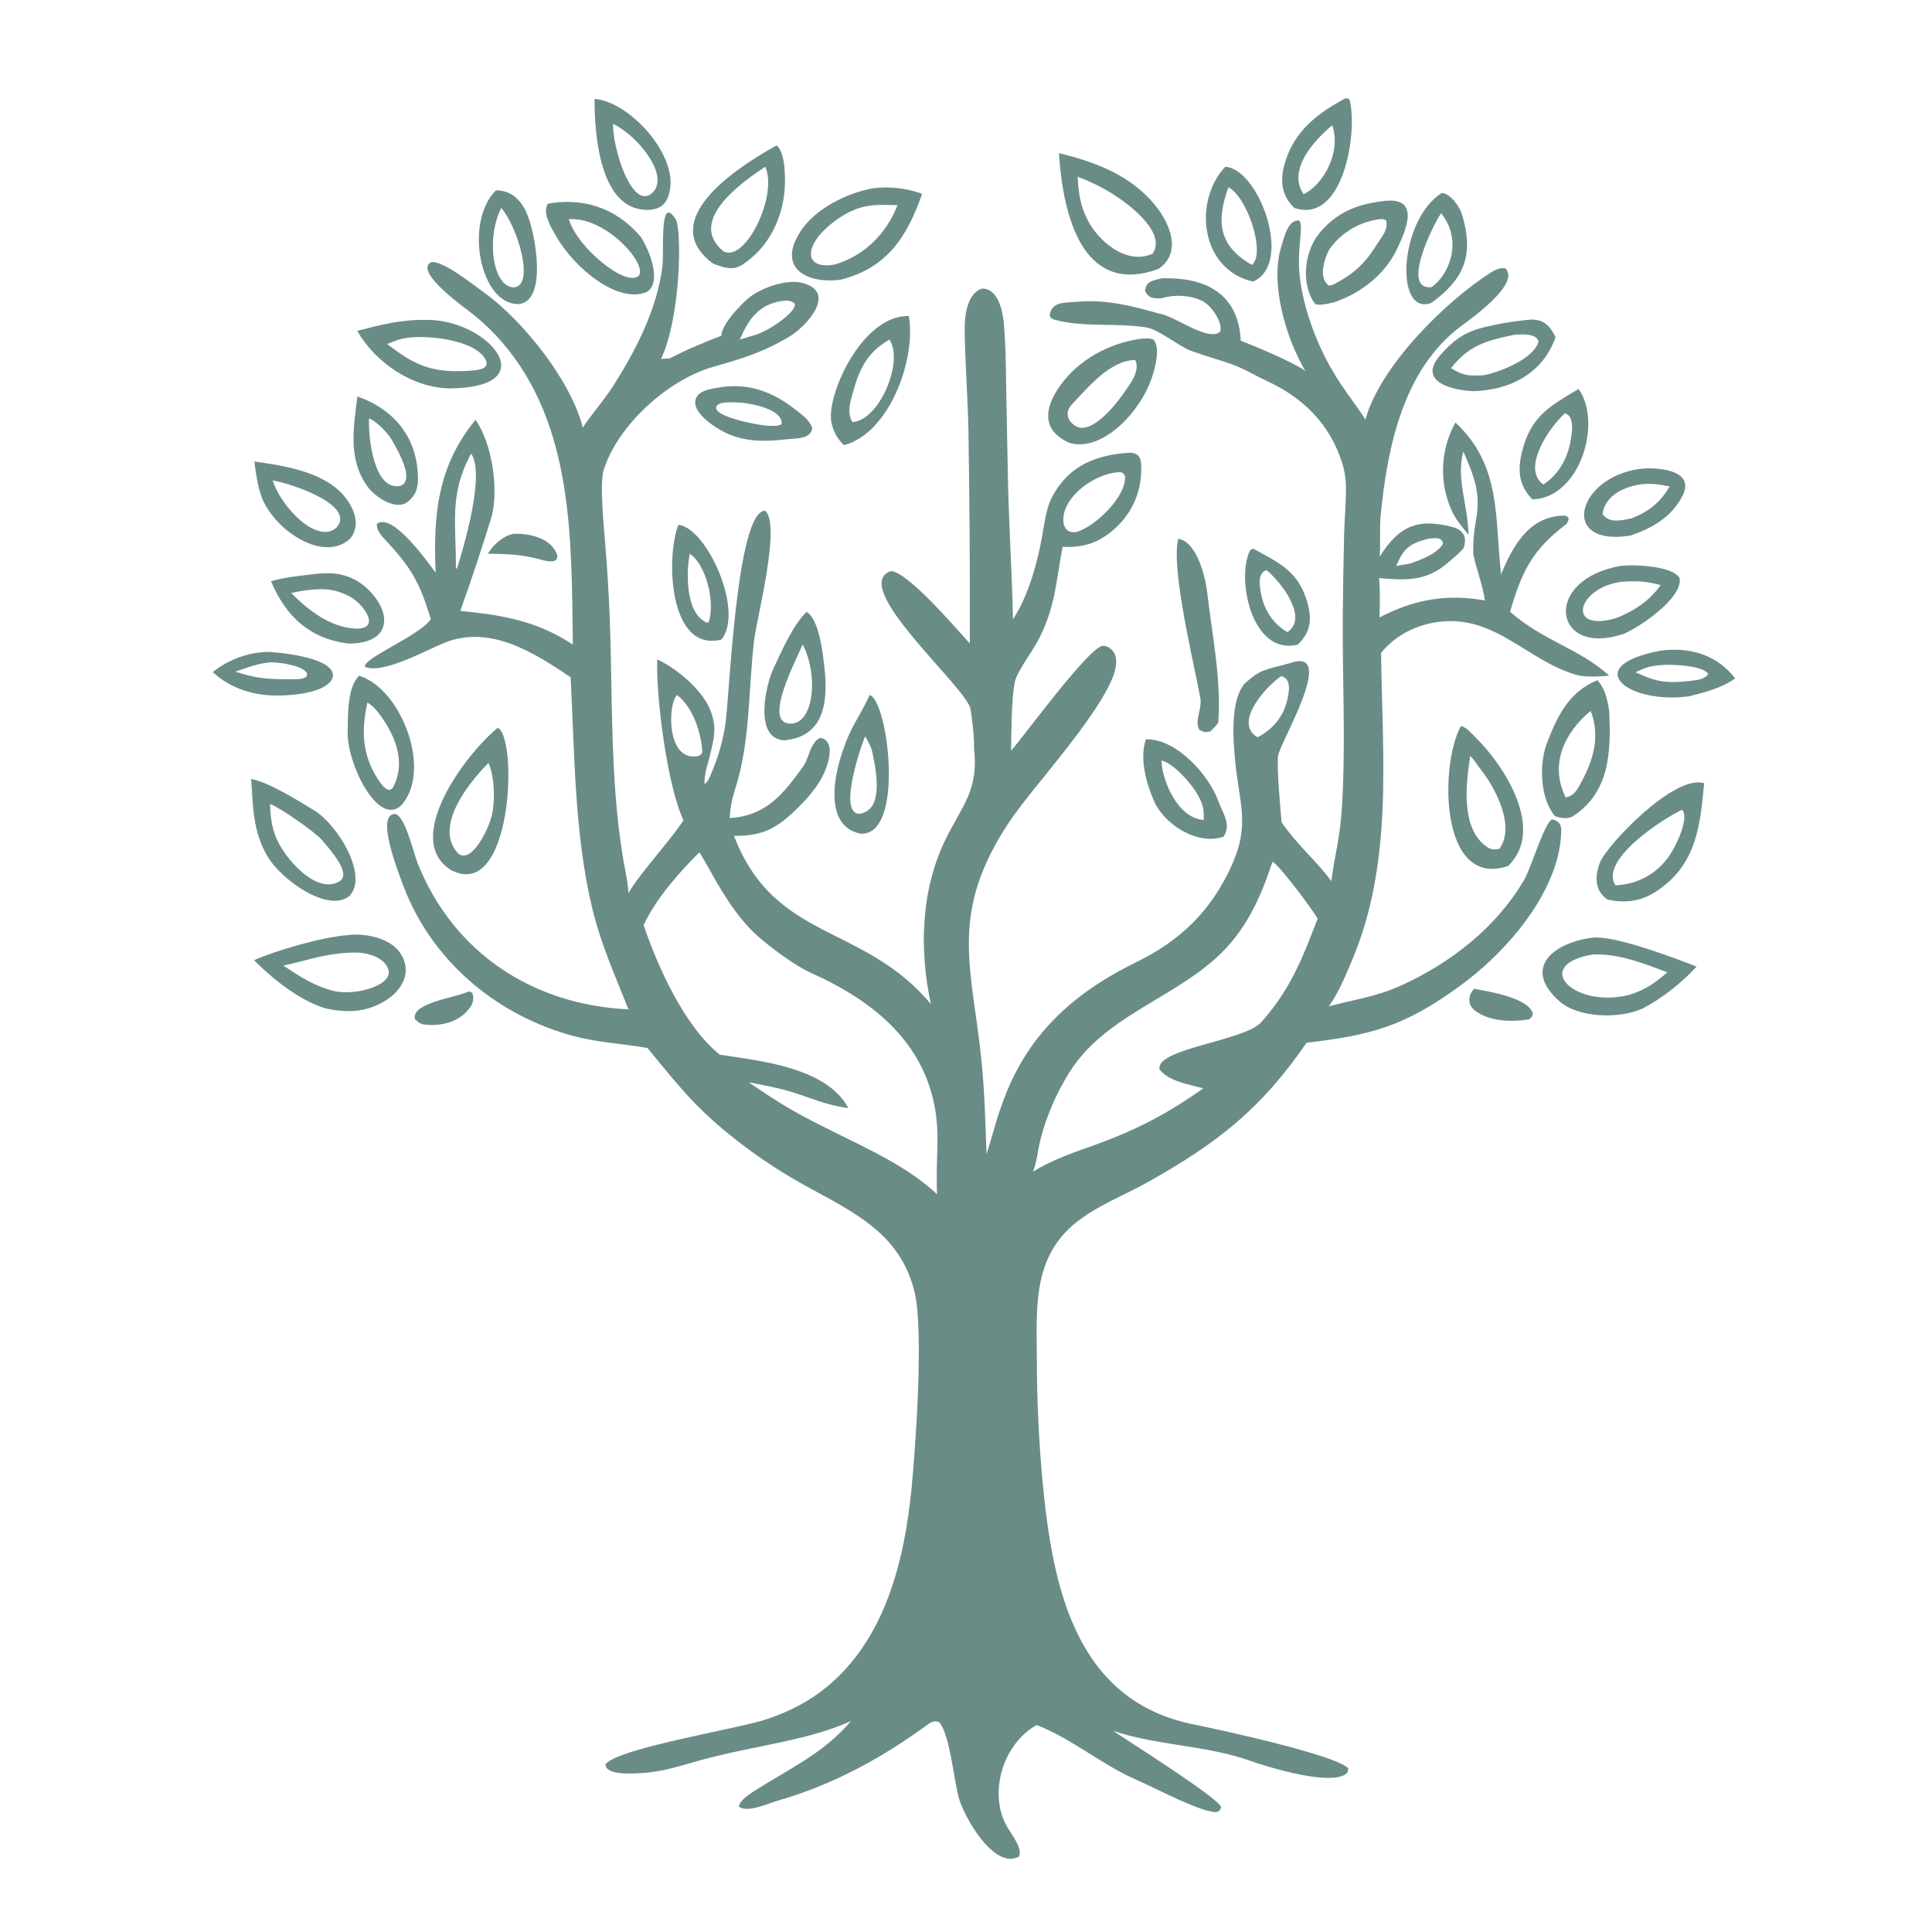
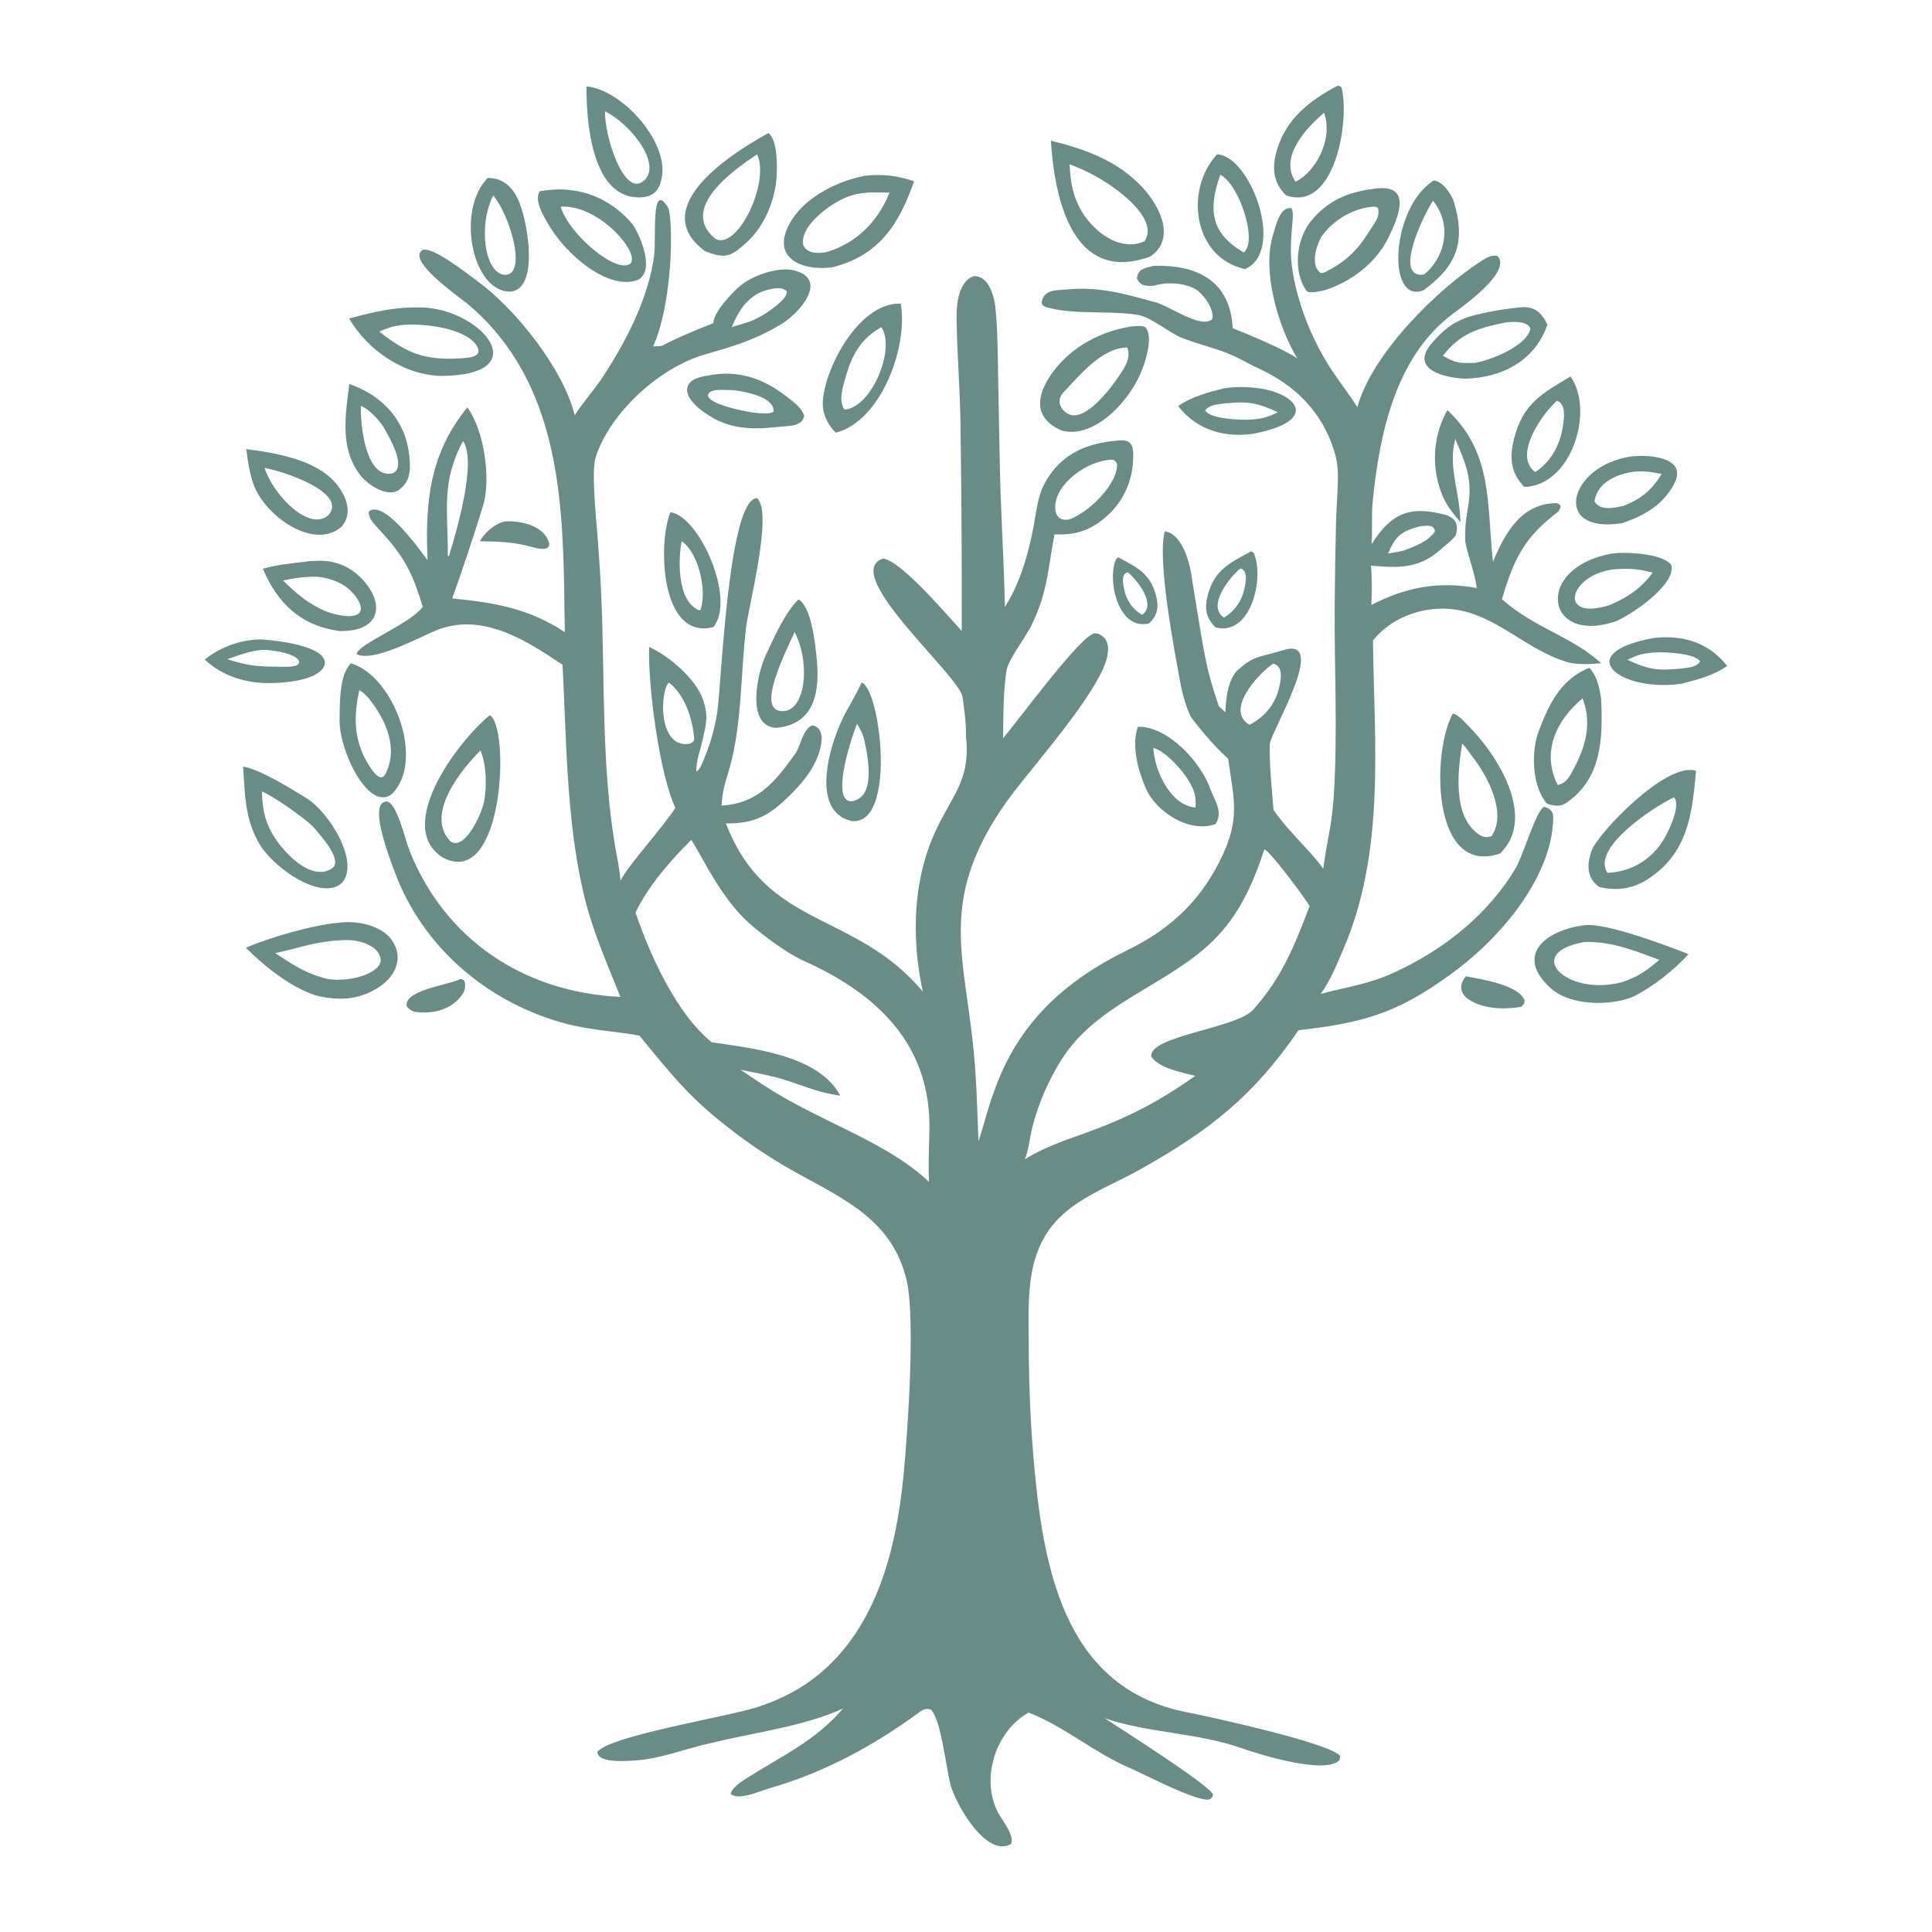
<svg xmlns="http://www.w3.org/2000/svg" id="svg" version="1.1" viewBox="0 0 300 300" width="300" height="300">
  <defs id="defs335" />
-   <g id="g4847" style="fill:#6a8c87;fill-opacity:1">
+   <g id="g4847" style="fill:#6a8c87;fill-opacity:1" transform="translate(-1.254882,-1.935785)">
    <path id="path144" style="display:inline;mix-blend-mode:normal;fill:#6a8c87;fill-opacity:1" d="m 86.508,40.173 c -0.866,6.624 -4.231,13.135 -7.818,18.678 -1.384,2.138 -3.261,4.205 -4.521,6.191 -1.775,-7.164 -9.117,-16.411 -15.045,-20.775 -2.046,-1.506 -7.19,-5.565 -8.645,-4.859 -2.365,1.659 5.655,7.201 7.008,8.312 1.474,1.217 2.843,2.554 4.096,3.998 11.24,12.963 10.801,30.82 11.041,47.002 -5.615,-3.706 -11.016,-4.591 -17.48,-5.23 1.611,-4.458 3.382,-9.835 4.77,-14.328 1.301,-4.213 0.194,-11.75 -2.416,-15.334 -5.881,7.2 -6.579,14.745 -6.178,23.73 -1.236,-1.628 -6.701,-9.438 -9.125,-7.586 -0.076,0.856 0.492,1.616 1.051,2.211 4.237,4.516 5.549,6.761 7.324,12.59 l -0.162,0.209 c -1.979,2.521 -10.066,5.705 -10.105,7.172 2.66,1.3 9.789,-2.679 12.414,-3.725 7.086,-2.823 13.88,1.544 19.559,5.365 0.612,11.699 0.589,24.118 3.27,35.512 1.372,5.834 3.553,10.613 5.711,16.057 -14.822,-0.693 -27.154,-8.741 -32.73,-22.678 -0.732,-1.829 -2.002,-7.669 -3.621,-7.66 -2.787,0.226 0.357,8.391 1.443,11.287 4.308,11.271 13.946,19.559 25.43,22.928 4.481,1.314 8.038,1.361 12.422,2.123 5.572,6.781 8.096,10.024 15.24,15.396 2.881,2.151 5.903,4.105 9.045,5.854 7.575,4.201 15.021,7.426 17.219,16.754 1.389,5.896 0.176,23.557 -0.48,30.287 -1.094,11.218 -4.058,23.409 -13.131,30.887 -2.849,2.347 -5.852,3.85 -9.328,5.033 -4.445,1.514 -22.897,4.438 -25.072,6.994 -0.018,1.788 4.172,1.455 5.506,1.391 4.148,-0.194 8.169,-1.889 12.209,-2.75 6.556,-1.615 14.323,-2.554 20.408,-5.338 -4.255,5.056 -9.764,7.474 -15.223,11.002 -0.725,0.47 -2.126,1.394 -2.189,2.295 1.356,1.008 4.49,-0.487 5.973,-0.91 8.638,-2.474 16.269,-6.649 23.465,-11.93 0.551,-0.403 1.069,-0.528 1.699,-0.248 1.614,1.962 2.184,8.568 2.994,11.656 0.771,2.939 5.517,11.357 9.373,9.172 0.622,-1.343 -1.387,-3.679 -2.041,-4.943 -2.711,-5.248 -0.32,-12.63 4.771,-15.471 5.518,2.125 10.203,6.237 15.547,8.527 2.449,1.05 10.271,5.226 12.49,4.984 0.559,-0.379 0.399,-0.158 0.602,-0.789 -0.485,-1.445 -14.601,-10.364 -16.807,-11.844 6.579,2.284 14.526,2.251 21.314,4.672 2.599,0.927 13.065,4.177 15.135,1.812 l 0.123,-0.613 c -1.695,-2.062 -20.183,-6.069 -23.816,-6.801 -18.515,-3.593 -22.098,-21.298 -23.635,-37.447 -0.621,-6.522 -0.9,-12.833 -0.924,-19.426 -0.028,-7.665 -0.719,-15.623 6.029,-21.051 3.447,-2.772 7.607,-4.283 11.428,-6.451 10.789,-6.065 17.461,-11.375 24.441,-21.531 9.971,-1.119 15.297,-2.624 23.549,-8.629 3.49,-2.513 6.632,-5.476 9.346,-8.812 3.46,-4.314 6.667,-10.007 6.637,-15.703 -0.006,-0.87 -0.614,-1.379 -1.418,-1.533 -1.212,0.528 -3.259,7.571 -4.361,9.439 -4.32,7.327 -11.26,12.769 -18.924,16.289 -4.107,1.873 -7.285,2.198 -11.387,3.312 1.546,-2.165 2.491,-4.545 3.533,-6.982 6.509,-15.219 4.78,-31.699 4.58,-47.885 2.225,-2.812 5.633,-4.448 9.076,-4.854 8.742,-1.03 13.672,6.094 21.289,8.252 1.347,0.381 3.611,0.26 5.064,0.117 -4.619,-4.214 -10.271,-5.387 -15.402,-9.93 1.808,-6.153 3.407,-9.56 8.643,-13.527 0.266,-0.202 0.44,-0.63 0.473,-0.969 -0.284,-0.297 -0.335,-0.43 -0.789,-0.422 -5.371,0.092 -7.924,4.747 -9.721,9.125 -0.994,-9.113 0.029,-16.903 -7.08,-23.586 -1.99,3.559 -2.467,7.771 -1.324,11.686 0.768,2.617 1.672,3.745 3.361,5.729 -0.183,-5.15 -1.95,-8.556 -0.814,-12.922 1.633,3.869 2.736,6.257 1.982,10.582 -0.341,1.945 -0.509,3.428 -0.418,5.402 0.421,2.265 1.398,4.525 1.789,7.156 -6.01,-1.07 -11.009,-0.144 -16.375,2.639 0.065,-1.839 0.118,-4.324 -0.068,-6.115 4.675,0.433 7.746,0.412 11.186,-2.82 0.863,-0.717 1.565,-1.308 1.969,-1.867 0.413,-1.346 0.292,-2.596 -1.576,-3.194 -5.296,-1.414 -8.365,-0.451 -11.475,4.554 0.141,-2.161 -0.049,-4.457 0.166,-6.613 1.047,-10.493 3.518,-22.518 12.498,-29.203 1.722,-1.281 9.147,-6.556 6.881,-8.934 -0.75,-0.198 -1.572,0.184 -2.197,0.578 -7.141,4.491 -17.379,14.708 -19.559,22.904 -1.107,-1.787 -2.62,-3.708 -3.809,-5.5 -2.606,-3.909 -4.524,-8.236 -5.674,-12.791 -0.97,-3.999 -0.999,-6.042 -0.627,-10.098 0.063,-0.687 0.232,-2.072 -0.166,-2.529 -1.786,-0.243 -2.388,2.768 -2.807,4.098 -1.786,5.678 0.773,14.269 3.738,19.242 -1.858,-1.349 -7.694,-3.776 -10.018,-4.695 -0.379,-7.537 -5.753,-9.869 -12.271,-9.684 -1.611,0.392 -2.414,0.51 -2.6,1.979 0.599,1.17 1.38,1.187 2.625,1.117 1.915,-0.605 4.352,-0.49 6.205,0.383 1.39,0.654 3.289,3.321 2.854,4.805 -1.845,1.671 -7.157,-2.519 -9.467,-2.791 -4.449,-1.273 -8.441,-2.276 -13.135,-1.814 -1.462,0.144 -3.245,-0.073 -3.799,1.627 -0.315,1.023 0.626,1.112 1.221,1.26 4.08,1.037 9.413,0.35 13.673,1.066 2.068,0.348 4.962,2.872 6.936,3.613 2.079,0.781 4.081,1.307 6.158,2.031 2.148,0.749 3.692,1.765 5.602,2.645 5.652,2.604 9.836,6.69 11.748,12.787 0.339,1.058 0.531,2.159 0.568,3.27 0.083,2.172 -0.193,5.283 -0.266,7.547 -0.11,4.43 -0.181,8.861 -0.217,13.293 -0.061,9.806 0.474,19.306 -0.119,29.201 -0.3,4.994 -1.081,7.185 -1.656,11.6 -2.055,-2.91 -5.073,-5.348 -7.725,-9.143 -0.229,-2.926 -0.686,-7.302 -0.576,-10.188 0.067,-1.767 9.43,-17.13 1.936,-14.551 -4.121,1.167 -4.481,0.874 -7.08,3.186 -2.294,2.648 -1.793,8.741 -1.492,11.969 0.635,6.819 2.412,9.926 -0.654,16.549 -3.182,6.873 -7.895,11.427 -14.699,14.758 -9.98,4.885 -17.175,11.478 -20.885,22.18 -0.953,2.526 -1.533,5.149 -2.369,7.596 -0.179,-5.185 -0.312,-10.401 -0.891,-15.561 -1.425,-12.7 -4.242,-20.579 2.238,-32.402 1.206,-2.201 2.561,-4.236 4.09,-6.227 3.824,-4.98 12.297,-14.617 14.268,-20.09 0.448,-1.246 0.807,-3.066 -0.316,-4.07 -0.379,-0.339 -0.827,-0.584 -1.348,-0.549 -2.092,0.141 -12.233,14.035 -14.223,16.283 0.064,-3.102 0.022,-7.784 0.582,-10.676 0.309,-1.596 2.861,-4.918 3.77,-6.729 2.59,-5.163 2.618,-8.931 3.646,-14.256 3.276,0.168 5.72,-0.641 8.189,-2.893 2.459,-2.221 3.908,-5.347 4.014,-8.658 0.06,-1.689 0.081,-3.21 -2.094,-3.043 -4.161,0.32 -7.89,1.488 -10.51,4.926 -2.168,2.845 -2.199,4.914 -2.826,8.311 -0.775,4.206 -2.137,9.018 -4.482,12.635 -0.146,-7.638 -0.684,-15.287 -0.805,-23.145 L 139.901,58.339 c -0.052,-3.337 -0.07,-6.673 -0.41,-10.035 -0.222,-1.743 -0.943,-4.709 -3.121,-4.859 -0.57,-0.04 -1.287,0.57 -1.619,1.012 -1.245,1.656 -1.319,4.124 -1.281,6.117 0.092,4.921 0.473,9.847 0.576,14.766 0.179,11.067 0.252,22.138 0.219,33.207 -2.263,-2.457 -9.487,-10.99 -12.236,-11.244 -6.731,2.301 11.827,18.112 12.35,21.469 0.257,1.654 0.596,4.288 0.535,6.061 0.741,6.47 -1.763,8.756 -4.395,14.098 -3.845,7.803 -4.149,17.132 -2.297,25.619 -10.522,-12.606 -24.238,-9.632 -30.578,-26.127 4.608,0.046 6.789,-1.266 9.992,-4.424 2.334,-2.3 4.654,-5.225 4.875,-8.643 0.065,-1.005 -0.433,-2.089 -1.533,-2.145 -1.528,0.804 -1.669,3.144 -2.564,4.391 -3.172,4.415 -5.804,7.706 -11.449,8.061 0.133,-1.811 0.344,-2.91 0.902,-4.654 2.334,-7.296 2.001,-15.431 2.91,-23.025 0.403,-3.363 4.243,-17.984 1.684,-20.061 -4.472,0.154 -5.498,28.929 -6.172,33.301 -0.375,2.396 -1.033,4.738 -1.961,6.979 -0.304,0.738 -0.638,1.813 -1.275,2.168 -0.022,-1.806 0.572,-3.115 0.982,-4.939 0.544,-2.48 0.934,-3.746 0.025,-6.303 -1.139,-3.207 -5.253,-6.695 -8.332,-8.105 -0.223,5.722 1.552,19.685 4.076,24.979 -2.149,3.309 -7.188,8.709 -8.545,11.338 -0.092,-1.808 -0.57,-3.808 -0.867,-5.617 -2.02,-12.292 -1.575,-24.95 -2.049,-37.383 -0.148,-3.65 -0.372,-7.297 -0.672,-10.938 -0.181,-2.432 -0.928,-9.685 -0.26,-11.797 2.209,-6.976 9.949,-13.99 16.992,-16.008 4.535,-1.299 7.628,-2.197 11.77,-4.652 2.855,-1.693 7.656,-7.105 1.898,-8.424 -2.403,-0.526 -6.281,0.826 -8.15,2.383 -1.221,1.017 -4.178,4.05 -4.24,5.852 -2.943,1.157 -5.231,2.086 -8.037,3.537 l -1.334,0.113 c 3.132,-6.791 3.211,-19.922 2.316,-21.678 -2.651,-4.162 -1.785,4.738 -2.117,7.447 z m 19.271,5.141 c 0.386,-0.013 0.688,0.051 1.117,0.312 1.224,0.763 -3.342,4.233 -5.994,5.027 l -2.354,0.705 c 1.309,-3.077 2.897,-5.39 6.398,-5.967 0.336,-0.055 0.6,-0.071 0.832,-0.078 z M 56.828,69.061 c 2.202,3.172 -1.075,14.235 -2.172,17.793 l -0.066,0.078 -0.129,-0.111 c 0.054,-6.83 -1.098,-11.396 2.367,-17.76 z M 157.52,71.944 c 0.359,-0.002 0.589,0.126 0.859,0.646 0.166,3.152 -4.522,7.704 -7.518,8.654 -1.169,0.169 -1.741,-0.287 -2.012,-1.201 -0.68,-3.701 4.057,-7.431 7.852,-8.016 0.342,-0.036 0.603,-0.083 0.818,-0.084 z m 49.016,10.258 c 0.625,0.002 1.169,0.166 1.193,0.904 -0.954,1.524 -3.307,2.392 -4.926,2.979 -0.667,0.164 -1.635,0.305 -2.334,0.43 1.164,-2.754 2.054,-3.455 4.951,-4.229 0.336,-0.028 0.74,-0.085 1.115,-0.084 z m -23.93,21.418 c 1.75,0.386 1.168,2.795 0.902,3.879 -0.56,2.281 -2.053,4.32 -4.555,5.613 -3.826,-2.21 1.197,-7.779 3.652,-9.492 z m -93.824,2.922 c 2.58,1.954 3.744,5.967 3.934,8.682 0.054,0.841 -1.074,0.873 -1.074,0.873 -4.447,0.359 -4.292,-8.007 -2.859,-9.555 z m 3.48,24.447 c 0.188,0.144 2.398,4.147 2.756,4.75 1.738,2.932 3.683,5.907 6.268,8.203 2.094,1.86 5.809,4.641 8.357,5.781 11.486,5.137 19.925,13.06 19.596,26.48 -0.054,2.365 -0.183,5.457 -0.064,7.873 -4.584,-4.317 -10.89,-7.111 -16.021,-9.68 -5.953,-2.96 -7.85,-4.031 -13.24,-7.723 1.96,0.396 4.515,0.87 6.387,1.428 3.35,0.999 5.557,2.147 9.1,2.588 -3.357,-6.3 -13.618,-7.319 -19.965,-8.285 -5.505,-4.442 -9.607,-13.602 -11.826,-20.123 1.867,-4.033 5.515,-8.198 8.654,-11.293 z m 89.008,1.436 c 1.246,0.779 6.147,7.375 7.008,8.848 -2.352,6.103 -4.209,10.999 -8.773,16.098 -2.595,2.898 -16.39,4.068 -15.785,7.295 1.249,1.812 4.653,2.396 6.799,2.957 -5.681,4.029 -10.416,6.477 -17.043,8.875 -2.936,1.028 -6.845,2.39 -9.402,4.088 0.553,-1.361 0.772,-3.448 1.15,-4.973 0.919,-3.648 2.497,-7.264 4.496,-10.455 5.33,-8.509 15.443,-11.218 22.656,-17.658 4.682,-4.179 6.956,-9.253 8.895,-15.074 z" transform="translate(16.32973,1.3684)" />
    <path d="m 86.309,54.403 1.334,-0.114 c -0.609,0.55 -1.018,0.919 -1.688,1.402 l -0.127,-0.201 c 0.153,-0.365 0.3,-0.735 0.481,-1.087 z" fill="#749594" id="path158" style="display:inline;mix-blend-mode:normal;fill:#6a8c87;fill-opacity:1" transform="translate(16.32973,1.3684)" />
    <path id="path172" style="display:inline;mix-blend-mode:normal;fill:#6a8c87;fill-opacity:1" d="m 148.108,22.411 c 0.731,11.533 4.531,21.969 15.43,17.992 3.857,-2.599 1.756,-7.489 -1.139,-10.65 -3.827,-4.179 -8.904,-6.022 -14.291,-7.342 z m 2.908,3.676 c 2.14,0.785 4.179,1.818 6.076,3.082 2.314,1.543 7.705,5.718 5.545,8.863 -4.011,1.797 -8.343,-1.866 -10.072,-5.221 -1.167,-2.265 -1.433,-4.241 -1.549,-6.725 z m 13.047,15.756 c -0.322,0.192 -0.58,0.346 -0.803,0.486 0.223,-0.14 0.481,-0.294 0.803,-0.486 z m -3.389,0.627 c 0.063,0.167 0.119,0.313 0.184,0.453 -0.065,-0.14 -0.12,-0.286 -0.184,-0.453 z m 2.1,0.188 c -0.063,0.045 -0.127,0.092 -0.188,0.139 0.061,-0.048 0.124,-0.093 0.188,-0.139 z m -0.188,0.139 c -0.038,0.03 -0.077,0.061 -0.115,0.092 0.038,-0.031 0.077,-0.062 0.115,-0.092 z m -0.115,0.092 c -0.057,0.046 -0.116,0.096 -0.174,0.146 0.059,-0.051 0.116,-0.1 0.174,-0.146 z m -1.545,0.174 c 0.021,0.04 0.045,0.081 0.068,0.121 -0.024,-0.041 -0.047,-0.081 -0.068,-0.121 z m 0.068,0.121 c 0.02,0.034 0.04,0.07 0.062,0.105 -0.022,-0.035 -0.043,-0.071 -0.062,-0.105 z m 0.062,0.105 c 0.021,0.033 0.045,0.067 0.068,0.102 -0.024,-0.035 -0.047,-0.068 -0.068,-0.102 z m 0.068,0.102 c 0.04,0.057 0.081,0.116 0.129,0.178 -0.048,-0.062 -0.089,-0.12 -0.129,-0.178 z m 0.129,0.178 c 0.061,0.079 0.13,0.163 0.209,0.254 -0.079,-0.09 -0.148,-0.175 -0.209,-0.254 z m 0.209,0.254 c 0.243,-0.242 0.438,-0.429 0.619,-0.596 -0.18,0.165 -0.379,0.356 -0.619,0.596 z" transform="translate(16.32973,1.3684)" />
-     <path id="path178" style="display:inline;mix-blend-mode:normal;fill:#6a8c87;fill-opacity:1" d="M 231.703 144.204 C 231.451 144.199 231.219 144.208 231.01 144.233 C 225.264 144.891 219.782 148.77 225.836 154.12 C 228.788 156.726 235.11 156.853 238.659 155.268 C 241.628 153.759 244.892 151.189 247.112 148.721 C 243.936 147.471 235.495 144.273 231.703 144.204 z M 231.741 146.833 C 235.532 146.877 239.05 148.294 242.59 149.61 C 240.59 151.307 239.228 152.282 236.744 153.094 C 228.061 155.327 221.356 148.478 230.977 146.843 C 231.232 146.833 231.488 146.83 231.741 146.833 z " transform="translate(16.32973,1.3684)" />
+     <path id="path178" style="display:inline;mix-blend-mode:normal;fill:#6a8c87;fill-opacity:1" d="m 231.703,144.204 c -0.253,-0.005 -0.485,0.005 -0.693,0.029 -5.746,0.658 -11.228,4.537 -5.174,9.887 2.952,2.606 9.274,2.733 12.822,1.148 2.97,-1.509 6.233,-4.079 8.453,-6.547 -3.175,-1.25 -11.616,-4.448 -15.408,-4.518 z m 0.037,2.629 c 3.792,0.044 7.309,1.461 10.85,2.777 -2,1.697 -3.362,2.672 -5.846,3.484 -8.683,2.233 -15.389,-4.617 -5.768,-6.252 0.255,-0.01 0.511,-0.013 0.764,-0.01 z" transform="translate(16.32973,1.3684)" />
    <path id="path182" style="display:inline;mix-blend-mode:normal;fill:#6a8c87;fill-opacity:1" d="m 38.688,143.755 c -0.363,0.009 -0.714,0.038 -1.043,0.084 -3.875,0.29 -10.961,2.312 -14.533,3.893 2.92,2.93 6.914,6.129 10.906,7.424 3.4,0.799 6.39,0.744 9.463,-1.125 2.684,-1.633 4.271,-4.521 2.34,-7.412 -1.381,-2.068 -4.59,-2.927 -7.133,-2.863 z m 0.314,2.791 c 2.062,0.032 4.678,0.951 5.023,2.877 0.375,2.105 -4.568,3.766 -8.244,3.154 -3.329,-0.808 -5.316,-2.166 -8.117,-4.008 3.479,-0.73 5.187,-1.498 8.969,-1.916 0.906,-0.068 1.682,-0.118 2.369,-0.107 z" transform="translate(16.32973,1.3684)" />
    <path id="path186" style="display:inline;mix-blend-mode:normal;fill:#6a8c87;fill-opacity:1" d="m 121.166,27.743 c -0.645,0.003 -1.29,0.043 -1.934,0.121 -4.076,0.746 -8.957,3.17 -11.24,6.662 -3.728,5.702 0.886,8.207 6.174,7.547 7.226,-1.809 10.342,-6.621 12.693,-13.348 -1.83,-0.66 -3.758,-0.991 -5.693,-0.982 z m -0.398,2.701 c 0.778,-0.001 1.604,0.028 2.271,0.039 -1.724,4.415 -5.118,7.838 -9.693,9.205 -1.479,0.325 -3.387,0.202 -3.734,-1.25 -0.281,-2.214 2.375,-4.569 4.008,-5.713 1.856,-1.301 3.616,-2.085 5.846,-2.234 0.387,-0.035 0.836,-0.046 1.303,-0.047 z" transform="translate(16.32973,1.3684)" />
    <path id="path190" style="display:inline;mix-blend-mode:normal;fill:#6a8c87;fill-opacity:1" d="m 22.674,119.598 c 0.278,4.25 0.261,8.118 2.5,11.955 2.211,3.789 9.594,8.954 12.814,6.15 2.907,-3.191 -1.923,-11.038 -5.521,-13.227 -2.353,-1.43 -6.992,-4.335 -9.59,-4.836 z m 2.924,3.867 c 1.506,0.547 6.968,4.334 8.096,5.641 1.593,1.846 4.4,5.119 2.803,6.299 -3.265,2.191 -7.82,-2.614 -9.494,-5.744 -1.089,-2.035 -1.335,-3.937 -1.404,-6.195 z" transform="translate(16.32973,1.3684)" />
    <path id="path194" style="display:inline;mix-blend-mode:normal;fill:#6a8c87;fill-opacity:1" d="m 60.969,111.634 c -5.152,4.218 -14.874,17.418 -7.227,22.123 9.507,4.927 10.381,-20.533 7.227,-22.123 z m -1.436,5.455 c 0.99,2.392 0.983,5.808 0.559,7.936 -0.497,2.366 -3.211,7.84 -5.281,6.133 -3.878,-4.138 1.681,-11.026 4.723,-14.068 z" transform="translate(16.32973,1.3684)" />
    <path id="path198" style="display:inline;mix-blend-mode:normal;fill:#6a8c87;fill-opacity:1" d="m 232.08,132.616 c -0.75,2.102 -0.841,4.218 1.146,5.674 2.653,0.637 5.16,0.335 7.471,-1.143 6.393,-4.088 6.979,-10.234 7.59,-16.891 -4.565,-1.484 -15.09,9.551 -16.207,12.359 z m 12.797,-8.248 c 1.117,1.329 -0.888,5.35 -1.658,6.621 -1.895,3.123 -5.074,4.961 -8.697,5.117 -2.589,-3.917 7.406,-10.378 10.355,-11.738 z" transform="translate(16.32973,1.3684)" />
    <path id="path202" style="display:inline;mix-blend-mode:normal;fill:#6a8c87;fill-opacity:1" d="m 161.791,51.18 c -0.478,-0.003 -0.983,0.066 -1.277,0.094 -4.718,0.741 -9.294,3.198 -12.143,7.123 -2.528,3.482 -3.093,7.086 1.42,9.025 5.055,1.43 11.247,-4.9 12.947,-10.805 0.401,-1.393 1.026,-3.808 0.166,-5.098 -0.184,-0.262 -0.635,-0.337 -1.113,-0.34 z m -1.855,3.354 c 0.618,1.148 -0.106,2.638 -0.695,3.57 -2.238,3.485 -5.692,7.606 -8.164,6.867 -1.614,-0.675 -2.196,-2.335 -0.949,-3.553 2.452,-2.586 5.922,-6.853 9.809,-6.885 z" transform="translate(16.32973,1.3684)" />
-     <path id="path206" style="display:inline;mix-blend-mode:normal;fill:#6a8c87;fill-opacity:1" d="M 210.524 111.358 C 207.215 117.32 207.196 136.451 217.621 133.178 L 217.84 133.108 C 223.663 127.536 217.336 117.594 212.832 113.18 C 212.137 112.498 211.475 111.626 210.524 111.358 z M 211.963 116.034 C 212.467 116.436 213.053 117.421 213.487 117.964 C 215.817 120.871 219.022 126.829 216.524 130.409 C 215.816 130.607 215.258 130.595 214.637 130.186 C 210.359 127.375 211.348 120.042 211.963 116.034 z " transform="translate(16.32973,1.3684)" />
+     <path id="path206" style="display:inline;mix-blend-mode:normal;fill:#6a8c87;fill-opacity:1" d="m 210.524,111.358 c -3.308,5.962 -3.328,25.093 7.098,21.82 l 0.219,-0.07 c 5.823,-5.572 -0.504,-15.514 -5.008,-19.928 -0.696,-0.682 -1.357,-1.554 -2.309,-1.822 z m 1.439,4.676 c 0.504,0.402 1.09,1.387 1.523,1.93 2.331,2.908 5.535,8.865 3.037,12.445 -0.708,0.198 -1.266,0.186 -1.887,-0.223 -4.278,-2.811 -3.289,-10.144 -2.674,-14.152 z" transform="translate(16.32973,1.3684)" />
    <path id="path210" style="display:inline;mix-blend-mode:normal;fill:#6a8c87;fill-opacity:1" d="m 94.35,39.532 c 3.12,1.301 4.051,0.809 5.985,-0.863 3.005,-2.425 4.815,-6.502 5.158,-10.32 0.152,-1.692 0.204,-6.05 -1.246,-7.125 -10.671,5.911 -17.138,12.933 -9.897,18.309 z m 8.143,-15.008 c 2.023,4.357 -3.032,14.929 -6.473,13.143 -5.761,-4.699 2.863,-10.75 6.473,-13.143 z" transform="translate(16.32973,1.3684)" />
    <path id="path214" style="display:inline;mix-blend-mode:normal;fill:#6a8c87;fill-opacity:1" d="m 199.619,29.778 c -0.447,-0.007 -0.961,0.034 -1.549,0.129 -3.961,0.534 -6.995,1.833 -9.586,5.004 -2.275,2.784 -2.829,7.846 -0.682,10.812 0.381,0.527 2.42,-0.016 2.957,-0.133 4.071,-1.342 7.858,-4.219 9.762,-8.135 1.48,-3.047 3.417,-7.606 -0.902,-7.678 z m -1.516,2.871 c 0.269,-0.005 0.525,0.035 0.785,0.188 0.418,1.425 -0.671,2.559 -1.391,3.717 -1.845,2.966 -3.607,4.617 -6.684,6.209 -0.346,0.183 -0.405,0.153 -0.799,0.213 -1.679,-1.17 -0.706,-4.195 0.104,-5.672 2.043,-2.832 5.057,-4.351 7.984,-4.654 z" transform="translate(16.32973,1.3684)" />
    <path id="path218" style="display:inline;mix-blend-mode:normal;fill:#6a8c87;fill-opacity:1" d="m 112.709,63.839 c 0.172,1.437 0.937,2.945 2.012,3.91 7.019,-1.785 11.263,-13.368 10.068,-20.043 -7.019,-0.193 -12.523,11.575 -12.079,16.133 z m 9.074,-12.479 c 2.272,3.437 -1.555,12.519 -5.723,12.816 -1.066,-1.521 -0.14,-3.878 0.337,-5.584 1.002,-3.373 2.486,-5.574 5.385,-7.233 z" transform="translate(16.32973,1.3684)" />
    <path id="path222" style="display:inline;mix-blend-mode:normal;fill:#6a8c87;fill-opacity:1" d="m 49.979,48.303 c -4.207,-0.071 -7.339,0.823 -10.838,1.703 2.862,5.001 8.585,8.822 14.322,8.941 15.103,-0.144 5.957,-10.706 -3.484,-10.645 z m -1.463,2.668 c 3.496,-0.076 9.287,0.865 10.588,3.569 0.71,1.635 -1.82,1.589 -2.996,1.691 -5.405,0.272 -8.075,-0.868 -12.305,-4.178 1.354,-0.55 1.853,-0.774 3.281,-0.992 0.451,-0.048 0.932,-0.079 1.432,-0.09 z" transform="translate(16.32973,1.3684)" />
    <path id="path226" style="display:inline;mix-blend-mode:normal;fill:#6a8c87;fill-opacity:1" d="m 231.728,104.26 c -4.661,1.819 -6.468,6.146 -7.925,9.974 -1.143,3.21 -0.982,8.418 1.33,11.133 0.901,0.315 2.037,0.501 2.838,-0.025 5.732,-3.776 5.858,-10.151 5.576,-16.287 -0.33,-2.117 -0.699,-3.533 -1.82,-4.794 z m -1.061,4.757 c 1.836,4.662 -0.243,8.899 -1.75,11.625 -0.573,1.015 -1.04,1.567 -2.121,1.824 -2.554,-5.105 -0.24,-10.042 3.871,-13.449 z" transform="translate(16.32973,1.3684)" />
    <path id="path230" style="display:inline;mix-blend-mode:normal;fill:#6a8c87;fill-opacity:1" d="m 39.42,103.561 c -1.86,1.855 -1.711,6.131 -1.768,9.031 0.099,5.061 4.685,14.069 8.139,11.26 5.175,-5.171 0.32,-18.277 -6.371,-20.291 z m 1.293,4.172 c 0.522,0.252 1.215,0.941 1.57,1.393 2.625,3.338 4.566,7.727 2.418,11.764 -0.89,1.312 -2.258,-1.06 -3.025,-2.406 -1.904,-3.667 -1.749,-7.026 -0.963,-10.75 z" transform="translate(16.32973,1.3684)" />
    <path id="path234" style="display:inline;mix-blend-mode:normal;fill:#6a8c87;fill-opacity:1" d="m 68.741,30.272 c -0.927,1.36 0.567,3.803 1.279,5.039 2.863,4.968 9.483,10.457 14.006,8.699 2.606,-1.444 0.371,-6.745 -0.83,-8.561 -4.023,-4.764 -9.305,-6.141 -14.455,-5.178 z m 3.805,2.379 c 5.624,0.074 11.631,7.02 10.328,8.787 -1.995,1.888 -9.607,-4.403 -10.879,-8.785 0.185,-0.004 0.369,-0.004 0.551,-0.002 z" transform="translate(16.32973,1.3684)" />
    <path id="path238" style="display:inline;mix-blend-mode:normal;fill:#6a8c87;fill-opacity:1" d="m 221.44,48.255 c -0.572,0.003 -3.46,0.401 -4.197,0.535 -4.651,0.883 -6.835,1.382 -10.01,5.092 -3.508,4.096 2.106,5.376 5.225,5.488 5.7,-0.151 10.81,-2.761 12.756,-8.395 -0.992,-2.037 -2.059,-2.728 -3.773,-2.721 z m -1.463,2.303 c 1.102,-0.01 2.328,0.181 2.594,1.057 -0.607,2.696 -6.091,4.855 -8.557,5.289 -2.339,0.104 -3.033,0.079 -5.033,-1.094 2.75,-3.525 5.402,-4.269 9.672,-5.158 0.347,-0.043 0.823,-0.089 1.324,-0.094 z" transform="translate(16.32973,1.3684)" />
-     <path id="path242" style="display:inline;mix-blend-mode:normal;fill:#6a8c87;fill-opacity:1" d="M 237.287 86.421 C 236.402 86.413 235.626 86.459 235.096 86.544 C 223.574 88.708 224.812 99.687 234.336 97.468 C 234.808 97.353 235.277 97.225 235.741 97.083 C 238.23 96.046 245.092 91.464 244.471 88.35 C 243.577 86.952 239.943 86.444 237.287 86.421 z M 237.077 88.893 C 238.584 88.869 239.842 89.031 241.549 89.481 C 239.805 91.899 237.705 93.288 235.041 94.448 C 234.755 94.557 234.467 94.652 234.172 94.731 C 226.862 96.661 228.669 89.848 235.459 88.975 C 236.043 88.93 236.574 88.901 237.077 88.893 z " transform="translate(16.32973,1.3684)" />
+     <path id="path242" style="display:inline;mix-blend-mode:normal;fill:#6a8c87;fill-opacity:1" d="m 237.287,86.421 c -0.885,-0.008 -1.662,0.039 -2.191,0.123 -11.522,2.164 -10.284,13.143 -0.76,10.924 0.472,-0.114 0.941,-0.242 1.404,-0.385 2.49,-1.036 9.351,-5.619 8.73,-8.732 -0.894,-1.399 -4.528,-1.906 -7.184,-1.93 z m -0.211,2.473 c 1.507,-0.024 2.765,0.138 4.473,0.588 -1.744,2.418 -3.845,3.806 -6.508,4.967 -0.286,0.109 -0.575,0.204 -0.869,0.283 -7.31,1.929 -5.503,-4.883 1.287,-5.756 0.584,-0.045 1.115,-0.074 1.617,-0.082 z" transform="translate(16.32973,1.3684)" />
    <path id="path246" style="display:inline;mix-blend-mode:normal;fill:#6a8c87;fill-opacity:1" d="m 34.614,87.647 c -0.514,0.01 -1.754,0.039 -2.203,0.137 -1.966,0.232 -4.796,0.506 -6.662,1.104 2.295,5.423 5.933,8.865 11.906,9.664 6.577,0.124 7.148,-4.491 3.186,-8.385 -1.653,-1.643 -3.897,-2.551 -6.227,-2.52 z m -1.158,2.467 c 1.547,0.008 2.816,0.273 4.457,1.105 2.046,1.038 5.13,5.069 1.031,5.035 -4.013,-0.219 -7.327,-2.8 -10.059,-5.541 1.604,-0.365 3.04,-0.556 4.57,-0.6 z" transform="translate(16.32973,1.3684)" />
    <path id="path250" style="display:inline;mix-blend-mode:normal;fill:#6a8c87;fill-opacity:1" d="m 23.166,70.298 c 0.242,1.847 0.422,3.218 0.959,5.004 1.579,5.251 9.56,10.888 13.863,7.025 2.216,-2.594 -0.001,-6.219 -2.211,-7.979 C 32.419,71.674 27.312,70.86 23.166,70.298 Z m 2.848,2.932 c 3.381,0.607 12.928,3.95 9.906,7.328 -2.963,2.647 -8.577,-3.12 -9.906,-7.328 z" transform="translate(16.32973,1.3684)" />
    <path id="path254" style="display:inline;mix-blend-mode:normal;fill:#6a8c87;fill-opacity:1" d="m 75.994,13.981 c -0.024,5.048 0.66,17.142 8.068,17.24 2.496,0.015 3.305,-1.25 3.641,-3.156 1.009,-5.614 -6.29,-13.613 -11.709,-14.084 z m 2.875,3.873 c 4.027,1.991 8.867,8.188 6.078,10.738 -3.138,2.836 -6.19,-7.022 -6.078,-10.738 z" transform="translate(16.32973,1.3684)" />
    <path id="path258" style="display:inline;mix-blend-mode:normal;fill:#6a8c87;fill-opacity:1" d="m 108.928,93.645 c -2.006,1.822 -3.983,6.262 -5.15,8.781 -1.22,2.633 -3.114,10.914 1.682,11.16 6.26,-0.57 6.81,-6.062 6.232,-11.262 -0.249,-2.242 -0.797,-7.449 -2.764,-8.68 z m -0.617,5.064 c 2.547,4.854 1.714,12.816 -2.248,12.26 -3.594,-0.492 0.889,-9.214 2.248,-12.26 z" transform="translate(16.32973,1.3684)" />
-     <path id="path262" style="display:inline;mix-blend-mode:normal;fill:#6a8c87;fill-opacity:1" d="M 173.916 24.53 C 168.826 30.022 170.186 40.593 178.256 42.352 C 184.606 39.576 179.101 24.768 173.916 24.53 z M 174.416 27.714 C 177.341 29.17 180.269 38.029 178.061 39.766 C 172.84 36.792 172.526 32.958 174.416 27.714 z " transform="translate(16.32973,1.3684)" />
+     <path id="path262" style="display:inline;mix-blend-mode:normal;fill:#6a8c87;fill-opacity:1" d="m 173.916,24.53 c -5.091,5.492 -3.73,16.063 4.34,17.822 6.35,-2.776 0.845,-17.584 -4.34,-17.822 z m 0.5,3.184 c 2.925,1.457 5.853,10.316 3.645,12.053 -5.221,-2.974 -5.535,-6.809 -3.645,-12.053 z" transform="translate(16.32973,1.3684)" />
    <path id="path266" style="display:inline;mix-blend-mode:normal;fill:#6a8c87;fill-opacity:1" d="m 60.657,28.202 c -4.966,5.025 -2.41,17.79 3.564,17.646 4.283,-0.402 2.801,-10.077 1.393,-13.736 -0.85,-2.207 -2.426,-3.967 -4.957,-3.91 z m 0.855,2.717 c 2.58,3.051 5.24,12.05 1.984,12.332 -3.276,0.063 -4.407,-7.586 -1.984,-12.332 z" transform="translate(16.32973,1.3684)" />
    <path id="path270" style="display:inline;mix-blend-mode:normal;fill:#6a8c87;fill-opacity:1" d="m 228.795,59.028 c -4.427,2.65 -7.365,4.167 -8.758,9.635 -0.746,2.922 -0.569,5.341 1.58,7.51 7.347,-0.164 10.932,-11.845 7.178,-17.145 z m -2.121,3.777 c 1.607,0.451 1.072,3.259 0.828,4.523 -0.514,2.66 -1.885,5.038 -4.182,6.547 -3.512,-2.578 1.099,-9.072 3.354,-11.07 z" transform="translate(16.32973,1.3684)" />
-     <path id="path270-8" style="display:inline;mix-blend-mode:normal;stroke-width:0.914;fill:#6a8c87;fill-opacity:1" d="M 178.256 83.825 C 178.157 83.856 177.855 84.044 177.778 84.091 C 175.573 88.57 178.097 100.487 185.161 98.727 C 187.228 96.842 187.396 94.738 186.678 92.198 C 185.338 87.446 182.515 86.129 178.256 83.825 z M 180.342 87.171 C 182.51 88.907 186.947 94.553 183.569 96.794 C 181.36 95.482 180.04 93.416 179.545 91.104 C 179.311 90.006 178.796 87.562 180.342 87.171 z " transform="translate(16.32973,1.3684)" />
+     <path id="path270-8" style="display:inline;mix-blend-mode:normal;fill:#6a8c87;fill-opacity:1;stroke-width:0.725" d="m 195.52,87.55 c 0.079,0.025 0.318,0.174 0.379,0.211 1.749,3.552 -0.253,13.003 -5.855,11.608 -1.64,-1.495 -1.773,-3.164 -1.204,-5.178 1.063,-3.769 3.301,-4.813 6.679,-6.64 z m -1.654,2.653 c -1.72,1.377 -5.238,5.855 -2.559,7.632 1.752,-1.04 2.799,-2.679 3.191,-4.512 0.186,-0.871 0.594,-2.809 -0.632,-3.12 z" />
+     <path id="path270-8-5" style="display:inline;mix-blend-mode:normal;fill:#6a8c87;fill-opacity:1;stroke-width:0.629" d="m 174.928,88.488 c -0.068,0.021 -0.276,0.151 -0.329,0.183 -1.516,3.079 0.22,11.272 5.076,10.063 1.421,-1.296 1.537,-2.743 1.043,-4.489 -0.921,-3.267 -2.862,-4.173 -5.79,-5.756 z m 1.434,2.3 c 1.491,1.194 4.541,5.076 2.218,6.616 -1.519,-0.901 -2.426,-2.322 -2.766,-3.911 -0.161,-0.755 -0.515,-2.435 0.548,-2.704 z" />
    <path id="path274" style="display:inline;mix-blend-mode:normal;fill:#6a8c87;fill-opacity:1" d="m 192.633,13.87 c -4.306,2.298 -7.917,5.043 -9.404,9.912 -0.829,2.713 -0.68,5.104 1.414,7.131 7.605,2.593 9.864,-11.625 8.619,-16.672 -0.077,-0.311 -0.396,-0.312 -0.629,-0.371 z m -2.09,4.207 c 1.478,4.388 -1.583,9.393 -4.457,10.703 -2.582,-3.817 1.693,-8.39 4.457,-10.703 z" transform="translate(16.32973,1.3684)" />
    <path id="path278" style="display:inline;mix-blend-mode:normal;fill:#6a8c87;fill-opacity:1" d="m 118.725,106.552 c -0.842,1.767 -1.54,2.989 -2.329,4.383 -2.525,4.465 -5.974,15.648 0.803,17.129 7.028,0.666 4.417,-20.594 1.525,-21.512 z m -0.727,6.406 c 0.422,0.672 1.041,1.82 1.148,2.601 1.196,5.36 0.925,8.994 -2.012,9.436 -3.078,0.035 -0.421,-8.732 0.863,-12.037 z" transform="translate(16.32973,1.3684)" />
    <path id="path282" style="display:inline;mix-blend-mode:normal;fill:#6a8c87;fill-opacity:1" d="m 240.02,71.36 c -0.657,-0.011 -1.264,0.023 -1.738,0.08 -9.817,1.37 -12.522,12.153 -1.439,10.355 3.377,-1.15 6.337,-2.829 8.053,-6.109 1.781,-3.401 -2.028,-4.279 -4.875,-4.326 z m -0.611,2.4 c 1.15,-0.012 2.031,0.106 3.533,0.404 -1.544,2.536 -3.152,3.845 -5.898,4.949 -1.538,0.329 -3.54,0.821 -4.523,-0.646 0.378,-3.248 4.174,-4.597 6.889,-4.707 z" transform="translate(16.32973,1.3684)" />
-     <path id="path286" style="display:inline;mix-blend-mode:normal;fill:#6a8c87;fill-opacity:1" d="M 161.598 113.434 C 160.59 116.421 161.648 120.214 162.868 123.018 C 164.449 126.654 169.619 129.957 173.645 128.552 C 174.963 126.701 173.481 124.785 172.821 122.954 C 171.364 118.913 166.268 113.281 161.598 113.434 z M 164.01 116.714 C 165.873 117.135 168.62 120.249 169.561 121.889 C 170.445 123.43 170.648 124.217 170.577 125.954 C 166.69 125.718 164.195 120.193 164.01 116.714 z " transform="translate(16.32973,1.3684)" />
+     <path id="path286" style="display:inline;mix-blend-mode:normal;fill:#6a8c87;fill-opacity:1" d="m 161.598,113.434 c -1.008,2.987 0.05,6.78 1.27,9.584 1.581,3.636 6.752,6.938 10.777,5.533 1.318,-1.851 -0.164,-3.767 -0.824,-5.598 -1.457,-4.041 -6.553,-9.673 -11.223,-9.52 z m 2.412,3.279 c 1.863,0.421 4.61,3.536 5.551,5.176 0.884,1.541 1.087,2.328 1.016,4.064 -3.886,-0.236 -6.382,-5.761 -6.566,-9.24 z" transform="translate(16.32973,1.3684)" />
    <path id="path290" style="display:inline;mix-blend-mode:normal;fill:#6a8c87;fill-opacity:1" d="m 39.166,60.194 c -0.598,4.818 -1.509,9.81 1.621,14.057 1.158,1.572 4.53,3.856 6.314,2.195 1.073,-0.898 1.298,-1.697 1.46,-2.89 C 48.776,66.739 44.908,62.205 39.166,60.194 Z m 1.811,3.41 c 1.051,0.334 2.904,2.271 3.484,3.256 1.483,2.515 3.47,6.381 1.414,7.203 -4.191,0.943 -5.037,-7.664 -4.898,-10.459 z" transform="translate(16.32973,1.3684)" />
    <path id="path294" style="display:inline;mix-blend-mode:normal;fill:#6a8c87;fill-opacity:1" d="m 207.541,28.6 c -6.637,4.187 -7.36,19.234 -1.602,17.064 5.044,-3.683 6.671,-7.341 4.754,-13.725 -0.357,-1.189 -1.785,-3.289 -3.152,-3.34 z m -0.094,3.143 c 3.359,4.185 1.367,9.389 -1.434,11.463 -4.786,0.624 -0.084,-9.218 1.434,-11.463 z" transform="translate(16.32973,1.3684)" />
-     <path id="path298" style="display:inline;mix-blend-mode:normal;fill:#6a8c87;fill-opacity:1" d="M 89.018 80.116 C 87.047 84.982 87.472 100.031 95.688 97.942 C 99.278 93.625 93.468 80.623 89.018 80.116 z M 90.782 84.612 C 93.351 86.325 94.769 92.262 93.694 95.278 C 93.598 95.296 93.481 95.328 93.397 95.292 C 89.973 93.826 90.259 87.078 90.782 84.612 z " transform="translate(16.32973,1.3684)" />
+     <path id="path298" style="display:inline;mix-blend-mode:normal;fill:#6a8c87;fill-opacity:1" d="m 89.018,80.116 c -1.971,4.866 -1.546,19.915 6.67,17.826 3.59,-4.317 -2.22,-17.319 -6.67,-17.826 z m 1.764,4.496 c 2.57,1.712 3.988,7.65 2.912,10.666 -0.096,0.018 -0.213,0.05 -0.297,0.014 -3.424,-1.465 -3.138,-8.214 -2.615,-10.68 z" transform="translate(16.32973,1.3684)" />
    <path id="path302" style="display:inline;mix-blend-mode:normal;fill:#6a8c87;fill-opacity:1" d="m 98.039,58.596 c -0.742,-0.018 -1.502,0.026 -2.277,0.139 -1.235,0.211 -3.274,0.386 -3.92,1.545 -1.213,2.175 2.869,4.76 4.367,5.49 3.095,1.509 6.171,1.464 9.484,1.088 1.534,-0.174 3.879,0.014 4.104,-1.756 -0.439,-1.333 -1.865,-2.29 -2.951,-3.123 -2.676,-2.052 -5.589,-3.306 -8.807,-3.383 z m 0.893,2.567 c 2.872,0.357 6.34,1.411 6.098,3.333 -0.567,0.361 -1.273,0.253 -1.986,0.242 -1.667,-0.016 -9.583,-1.613 -7.963,-3.207 0.595,-0.533 1.834,-0.446 3.852,-0.368 z" transform="translate(16.32973,1.3684)" />
-     <path d="m 166.643,82.29 c 2.87,0.465 4.205,5.92 4.483,8.345 0.754,6.562 2.214,13.529 1.722,20.116 -0.023,0.301 -1.003,1.225 -1.252,1.464 -0.814,0.16 -1.113,0.094 -1.73,-0.29 -0.734,-1.449 0.507,-3.18 0.182,-4.958 -0.891,-4.877 -4.636,-20.26 -3.406,-24.677 z" fill="#fefefe" id="path306" style="display:inline;mix-blend-mode:normal;fill:#6a8c87;fill-opacity:1" transform="translate(16.32973,1.3684)" />
+     <path d="m 165.796,83.06 c 2.87,0.465 3.994,5.304 4.273,7.73 1.947,11.763 1.931,12.907 4.104,19.435 11.554,10.244 3.079,8.681 2.831,8.92 -0.814,0.16 -4.462,-3.622 -7.138,-7.219 -0.734,-1.449 -1.34,-3.596 -1.665,-5.374 -0.891,-4.877 -3.636,-19.075 -2.405,-23.492 z" fill="#fefefe" id="path306" style="display:inline;mix-blend-mode:normal;fill:#6a8c87;fill-opacity:1" transform="translate(16.32973,1.3684)" />
    <path id="path308" style="display:inline;mix-blend-mode:normal;fill:#6a8c87;fill-opacity:1" d="m 243.295,99.524 c -0.554,0.013 -1.115,0.055 -1.686,0.125 -12.839,2.399 -5.114,8.439 4.361,7.096 2.498,-0.627 4.999,-1.268 7.15,-2.771 -2.514,-3.203 -5.949,-4.54 -9.826,-4.449 z m -0.408,2.336 c 2.04,0.017 5.38,0.344 6.033,1.414 -0.604,0.986 -2.096,0.97 -3.107,1.123 -3.597,0.365 -5.02,0.078 -8.188,-1.377 1.677,-0.798 2.251,-0.976 4.107,-1.127 0.284,-0.024 0.684,-0.037 1.154,-0.033 z" transform="translate(16.32973,1.3684)" />
+     <path id="path308-0" style="display:inline;mix-blend-mode:normal;fill:#6a8c87;fill-opacity:1" d="m 194.024,69.446 c 0.554,-0.013 1.115,-0.055 1.686,-0.125 12.839,-2.399 5.114,-8.439 -4.361,-7.096 -2.498,0.627 -4.999,1.268 -7.15,2.771 2.514,3.203 5.949,4.54 9.826,4.449 z m 0.408,-2.336 c -2.04,-0.017 -5.38,-0.344 -6.033,-1.414 0.604,-0.986 2.096,-0.97 3.107,-1.123 3.597,-0.365 5.02,-0.078 8.188,1.377 -1.677,0.798 -2.251,0.976 -4.107,1.127 -0.284,0.024 -0.684,0.037 -1.154,0.033 z" />
    <path id="path312" style="display:inline;mix-blend-mode:normal;fill:#6a8c87;fill-opacity:1" d="m 25.555,99.867 c -3.438,-0.063 -6.849,1.451 -8.826,3.128 2.783,2.64 6.637,3.749 10.422,3.635 3.784,-0.062 7.999,-0.963 8.23,-3.117 -0.059,-3.087 -9.826,-3.646 -9.826,-3.646 z m 0.193,1.611 c 1.736,-0.017 5.644,0.702 5.615,1.931 -0.054,0.896 -2.422,0.677 -3.488,0.686 -3.245,-0.027 -4.595,-0.197 -7.656,-1.172 2.17,-0.735 3.707,-1.334 5.529,-1.444 z" transform="translate(16.32973,1.3684)" />
    <path d="m 212.556,152.168 c 2.321,0.438 8.22,1.328 9.115,3.749 -0.115,0.695 0.004,0.43 -0.544,0.995 l -0.173,0.029 c -2.585,0.411 -5.996,0.299 -8.171,-1.327 -1.25,-0.935 -1.236,-2.305 -0.226,-3.446 z" fill="#fefefe" id="path322" style="display:inline;mix-blend-mode:normal;fill:#6a8c87;fill-opacity:1" transform="translate(16.32973,1.3684)" />
    <path d="m 63.654,81.517 c 2.378,-0.057 5.768,0.751 6.541,3.35 0.2,1.406 -1.733,0.897 -2.911,0.568 -2.981,-0.777 -4.796,-0.744 -7.861,-0.833 1.293,-2.069 3.202,-3.085 4.231,-3.085 z" fill="#fefefe" id="path324" style="display:inline;mix-blend-mode:normal;fill:#6a8c87;fill-opacity:1" transform="translate(16.32973,1.3684)" />
    <path d="m 56.372,152.613 c 0.362,-0.022 0.228,6e-4 0.632,0.197 0.282,0.678 0.155,1.505 -0.245,2.109 -1.646,2.482 -4.72,3.171 -7.485,2.759 -0.62,-0.26 -0.687,-0.323 -1.166,-0.798 -0.651,-2.447 6.066,-3.326 8.024,-4.164 z" fill="#fefefe" id="path326" style="display:inline;mix-blend-mode:normal;fill:#6a8c87;fill-opacity:1" transform="translate(16.32973,1.3684)" />
  </g>
</svg>
